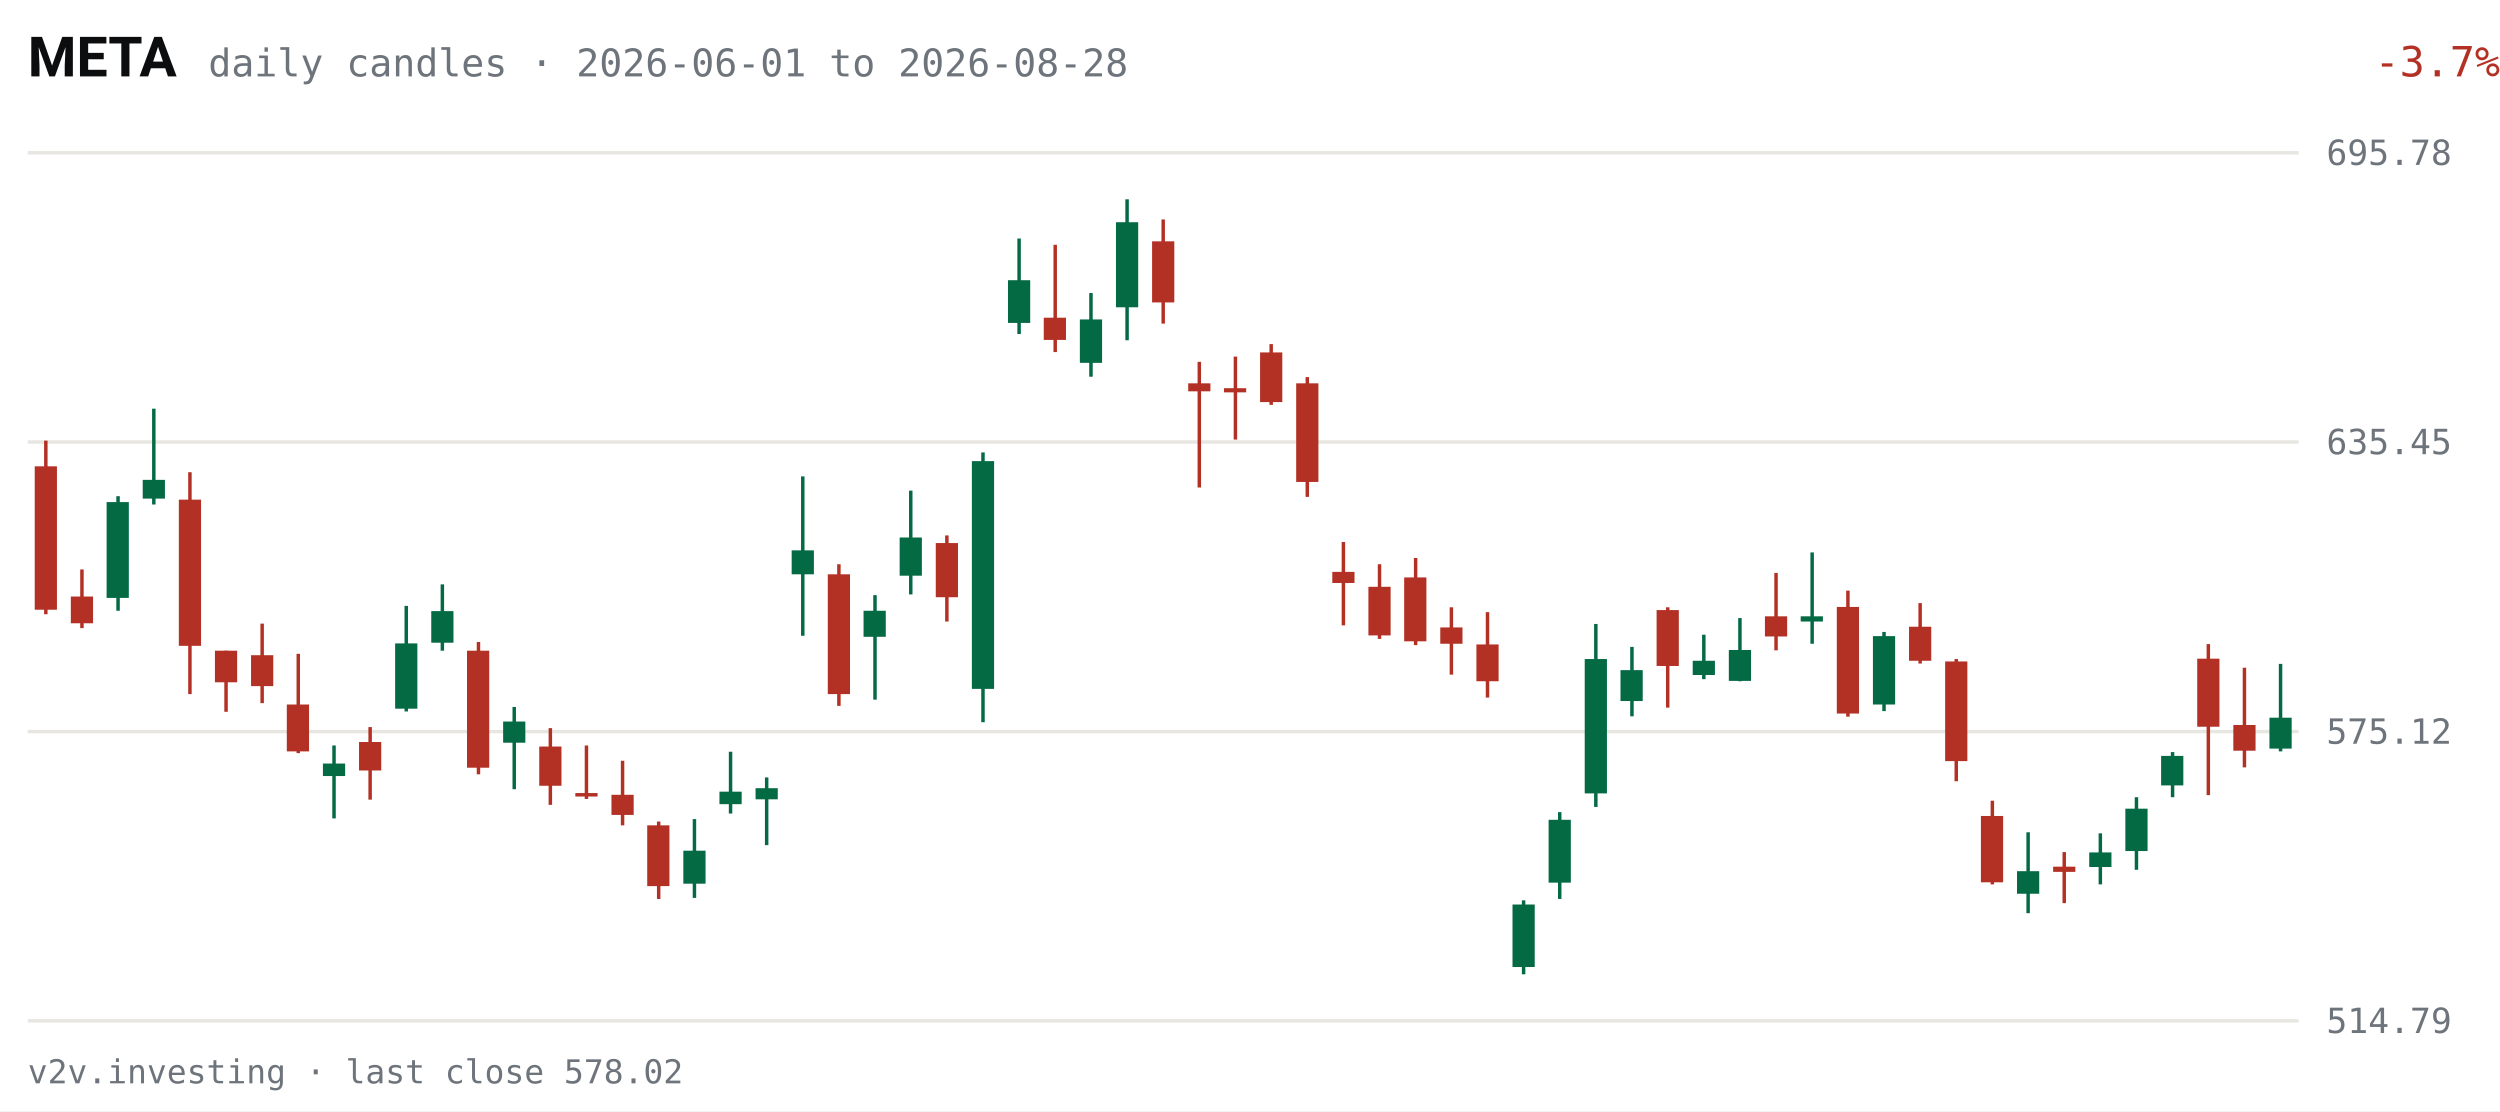
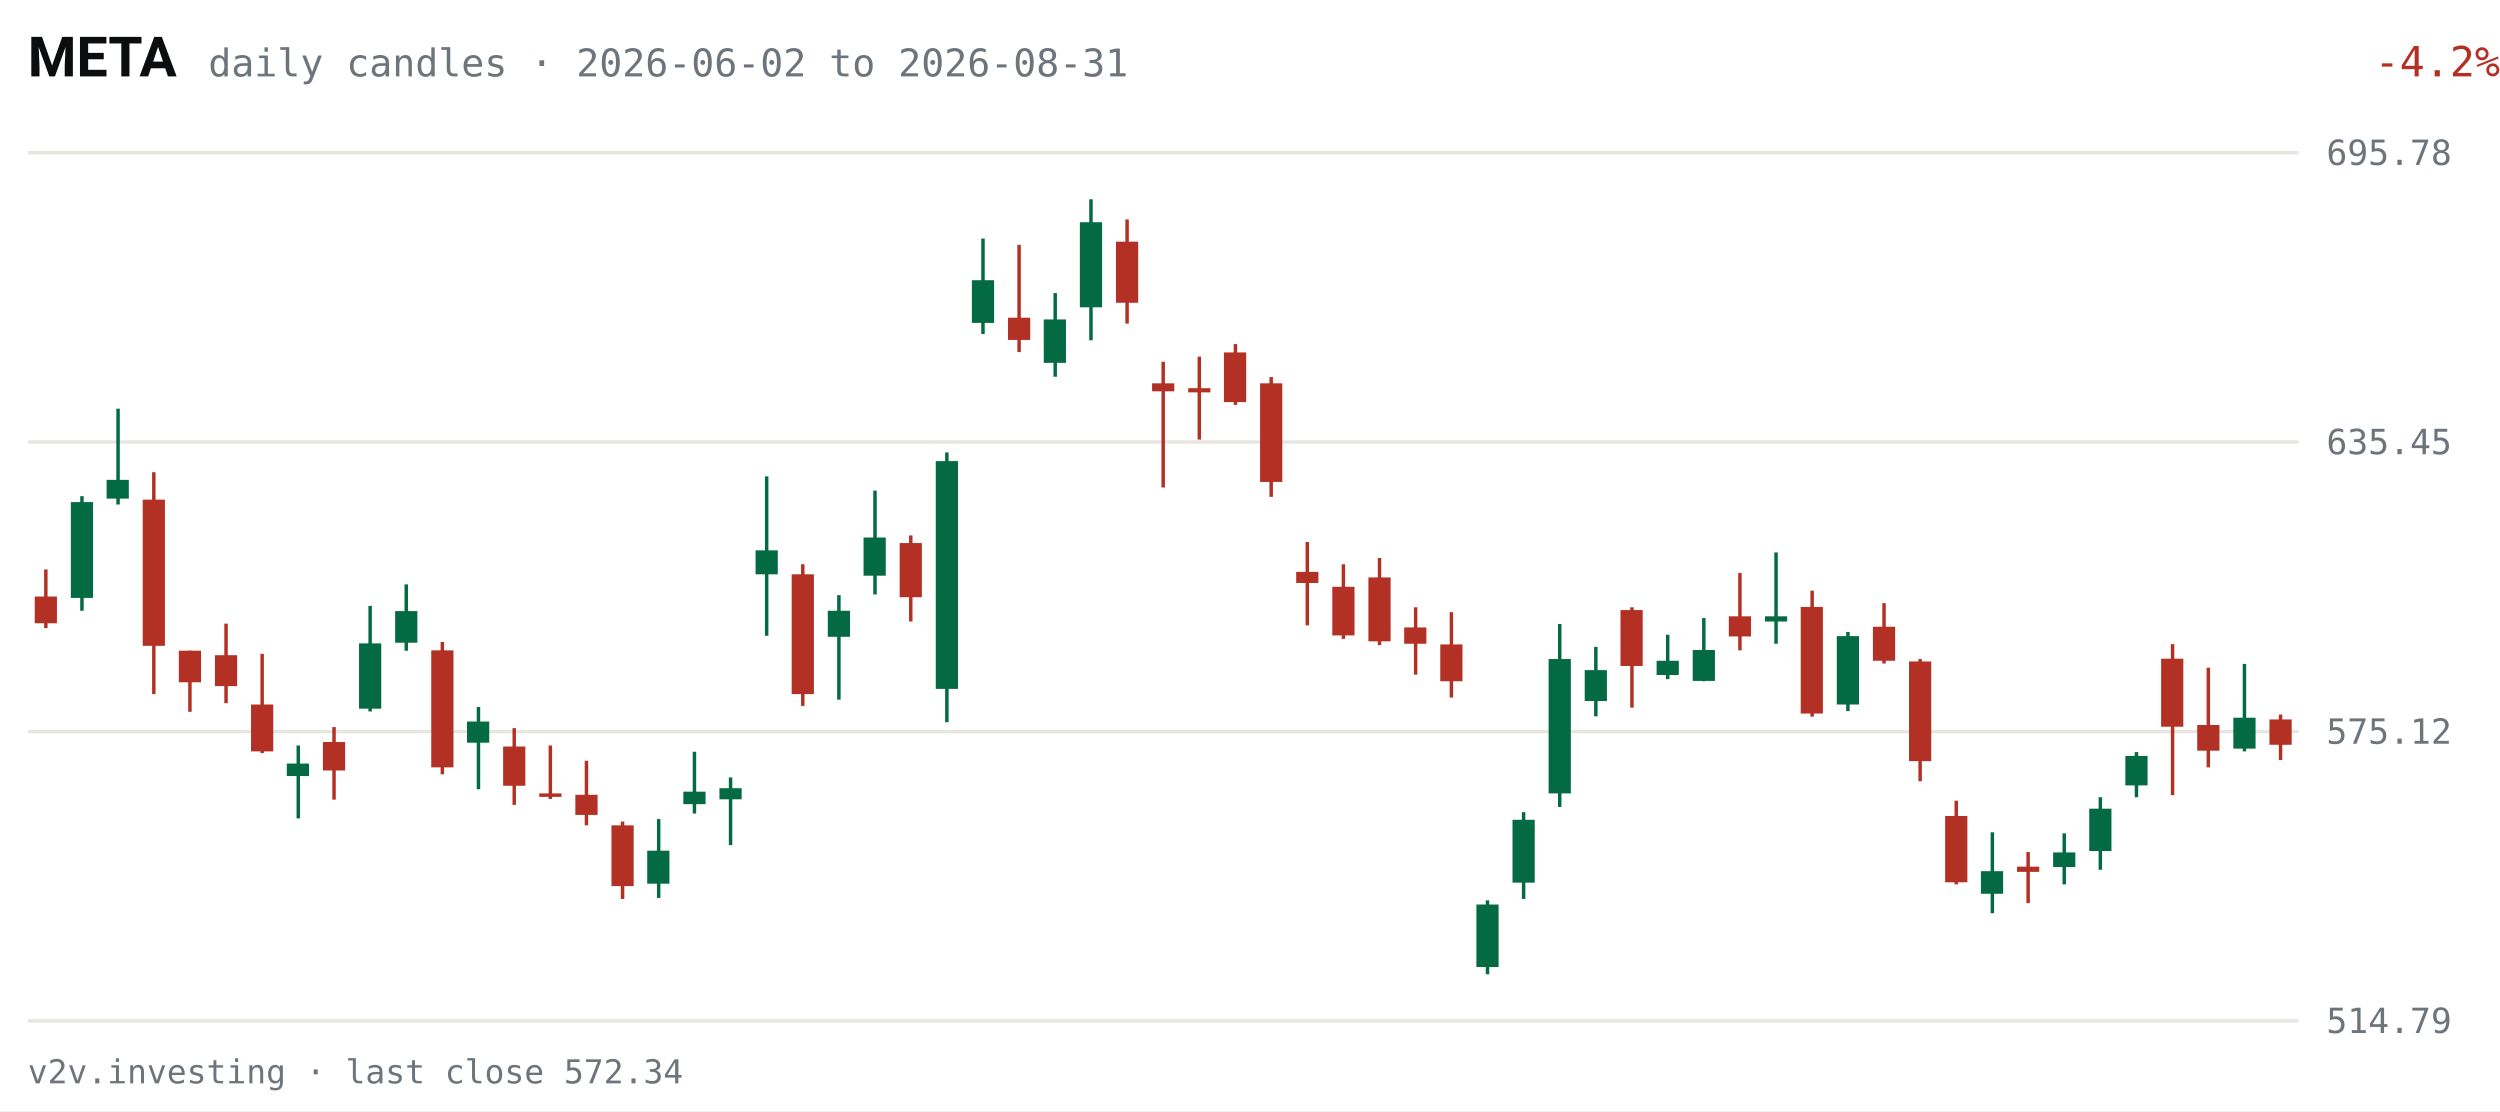
<svg xmlns="http://www.w3.org/2000/svg" viewBox="0 0 720 320" width="720" height="320" role="img" aria-label="META daily candles, last 63 sessions">
  <rect width="720" height="320" fill="#FFFFFF" />
  <text x="8" y="22" fill="#0C0D0E" font-size="16" font-weight="600" font-family="system-ui,-apple-system,Segoe UI,Roboto,sans-serif">META</text>
-   <text x="60" y="22" fill="#6E747B" font-size="11" font-family="ui-monospace,SFMono-Regular,Menlo,Consolas,monospace">daily candles · 2026-06-01 to 2026-08-28</text>
-   <text x="670" y="22" fill="#B33124" font-size="12" text-anchor="end" font-family="ui-monospace,SFMono-Regular,Menlo,Consolas,monospace" transform="translate(50,0)">-3.7%</text>
+   <text x="60" y="22" fill="#6E747B" font-size="11" font-family="ui-monospace,SFMono-Regular,Menlo,Consolas,monospace">daily candles · 2026-06-02 to 2026-08-31</text>
+   <text x="670" y="22" fill="#B33124" font-size="12" text-anchor="end" font-family="ui-monospace,SFMono-Regular,Menlo,Consolas,monospace" transform="translate(50,0)">-4.2%</text>
  <g font-family="ui-monospace,SFMono-Regular,Menlo,Consolas,monospace">
    <line x1="8" y1="294.0" x2="662" y2="294.0" stroke="#E7E6E1" stroke-width="1" />
    <text x="670" y="297.5" fill="#6E747B" font-size="10">514.79</text>
    <line x1="8" y1="210.7" x2="662" y2="210.7" stroke="#E7E6E1" stroke-width="1" />
    <text x="670" y="214.2" fill="#6E747B" font-size="10">575.12</text>
    <line x1="8" y1="127.3" x2="662" y2="127.3" stroke="#E7E6E1" stroke-width="1" />
    <text x="670" y="130.8" fill="#6E747B" font-size="10">635.45</text>
    <line x1="8" y1="44.0" x2="662" y2="44.0" stroke="#E7E6E1" stroke-width="1" />
    <text x="670" y="47.5" fill="#6E747B" font-size="10">695.78</text>
-     <line x1="13.2" y1="126.9" x2="13.2" y2="176.9" stroke="#B33124" stroke-width="1" />
-     <rect x="10.0" y="134.3" width="6.4" height="41.3" fill="#B33124" />
-     <line x1="23.6" y1="164.0" x2="23.6" y2="180.9" stroke="#B33124" stroke-width="1" />
-     <rect x="20.4" y="171.8" width="6.4" height="7.7" fill="#B33124" />
-     <line x1="34.0" y1="142.9" x2="34.0" y2="175.9" stroke="#046A44" stroke-width="1" />
-     <rect x="30.7" y="144.6" width="6.4" height="27.6" fill="#046A44" />
-     <line x1="44.3" y1="117.7" x2="44.3" y2="145.3" stroke="#046A44" stroke-width="1" />
-     <rect x="41.1" y="138.2" width="6.4" height="5.4" fill="#046A44" />
-     <line x1="54.7" y1="136.0" x2="54.7" y2="199.9" stroke="#B33124" stroke-width="1" />
-     <rect x="51.5" y="143.9" width="6.4" height="42.1" fill="#B33124" />
-     <line x1="65.1" y1="187.4" x2="65.1" y2="205.0" stroke="#B33124" stroke-width="1" />
-     <rect x="61.9" y="187.4" width="6.4" height="9.1" fill="#B33124" />
-     <line x1="75.5" y1="179.6" x2="75.5" y2="202.5" stroke="#B33124" stroke-width="1" />
-     <rect x="72.3" y="188.7" width="6.4" height="8.9" fill="#B33124" />
-     <line x1="85.9" y1="188.3" x2="85.9" y2="216.9" stroke="#B33124" stroke-width="1" />
-     <rect x="82.6" y="202.9" width="6.4" height="13.5" fill="#B33124" />
-     <line x1="96.2" y1="214.7" x2="96.2" y2="235.7" stroke="#046A44" stroke-width="1" />
-     <rect x="93.0" y="219.9" width="6.4" height="3.6" fill="#046A44" />
-     <line x1="106.6" y1="209.4" x2="106.6" y2="230.3" stroke="#B33124" stroke-width="1" />
-     <rect x="103.4" y="213.7" width="6.4" height="8.2" fill="#B33124" />
-     <line x1="117.0" y1="174.5" x2="117.0" y2="204.9" stroke="#046A44" stroke-width="1" />
-     <rect x="113.8" y="185.3" width="6.4" height="18.8" fill="#046A44" />
-     <line x1="127.4" y1="168.3" x2="127.4" y2="187.4" stroke="#046A44" stroke-width="1" />
-     <rect x="124.2" y="176.0" width="6.4" height="9.1" fill="#046A44" />
-     <line x1="137.8" y1="184.9" x2="137.8" y2="223.0" stroke="#B33124" stroke-width="1" />
-     <rect x="134.5" y="187.4" width="6.4" height="33.7" fill="#B33124" />
-     <line x1="148.1" y1="203.6" x2="148.1" y2="227.3" stroke="#046A44" stroke-width="1" />
-     <rect x="144.9" y="207.8" width="6.4" height="6.1" fill="#046A44" />
-     <line x1="158.5" y1="209.7" x2="158.5" y2="231.8" stroke="#B33124" stroke-width="1" />
-     <rect x="155.3" y="215.0" width="6.4" height="11.3" fill="#B33124" />
-     <line x1="168.9" y1="214.7" x2="168.9" y2="230.1" stroke="#B33124" stroke-width="1" />
-     <rect x="165.7" y="228.4" width="6.4" height="1.0" fill="#B33124" />
-     <line x1="179.3" y1="219.1" x2="179.3" y2="237.7" stroke="#B33124" stroke-width="1" />
-     <rect x="176.1" y="228.9" width="6.4" height="5.8" fill="#B33124" />
-     <line x1="189.7" y1="236.6" x2="189.7" y2="258.9" stroke="#B33124" stroke-width="1" />
-     <rect x="186.4" y="237.7" width="6.4" height="17.5" fill="#B33124" />
-     <line x1="200.0" y1="235.9" x2="200.0" y2="258.6" stroke="#046A44" stroke-width="1" />
-     <rect x="196.8" y="245.0" width="6.4" height="9.5" fill="#046A44" />
-     <line x1="210.4" y1="216.5" x2="210.4" y2="234.3" stroke="#046A44" stroke-width="1" />
-     <rect x="207.2" y="228.0" width="6.4" height="3.6" fill="#046A44" />
-     <line x1="220.8" y1="223.9" x2="220.8" y2="243.4" stroke="#046A44" stroke-width="1" />
-     <rect x="217.6" y="227.0" width="6.4" height="3.2" fill="#046A44" />
-     <line x1="231.2" y1="137.2" x2="231.2" y2="183.1" stroke="#046A44" stroke-width="1" />
-     <rect x="228.0" y="158.5" width="6.4" height="6.9" fill="#046A44" />
-     <line x1="241.6" y1="162.5" x2="241.6" y2="203.3" stroke="#B33124" stroke-width="1" />
-     <rect x="238.4" y="165.4" width="6.4" height="34.5" fill="#B33124" />
-     <line x1="252.0" y1="171.4" x2="252.0" y2="201.5" stroke="#046A44" stroke-width="1" />
-     <rect x="248.7" y="175.9" width="6.4" height="7.5" fill="#046A44" />
-     <line x1="262.3" y1="141.3" x2="262.3" y2="171.2" stroke="#046A44" stroke-width="1" />
-     <rect x="259.1" y="154.8" width="6.4" height="11.0" fill="#046A44" />
-     <line x1="272.7" y1="154.2" x2="272.7" y2="179.0" stroke="#B33124" stroke-width="1" />
-     <rect x="269.5" y="156.4" width="6.4" height="15.6" fill="#B33124" />
-     <line x1="283.1" y1="130.3" x2="283.1" y2="208.0" stroke="#046A44" stroke-width="1" />
-     <rect x="279.9" y="132.8" width="6.4" height="65.6" fill="#046A44" />
-     <line x1="293.5" y1="68.7" x2="293.5" y2="96.2" stroke="#046A44" stroke-width="1" />
-     <rect x="290.3" y="80.7" width="6.4" height="12.3" fill="#046A44" />
-     <line x1="303.9" y1="70.5" x2="303.9" y2="101.4" stroke="#B33124" stroke-width="1" />
-     <rect x="300.6" y="91.5" width="6.4" height="6.4" fill="#B33124" />
-     <line x1="314.2" y1="84.4" x2="314.2" y2="108.5" stroke="#046A44" stroke-width="1" />
-     <rect x="311.0" y="92.0" width="6.4" height="12.5" fill="#046A44" />
-     <line x1="324.6" y1="57.4" x2="324.6" y2="98.0" stroke="#046A44" stroke-width="1" />
-     <rect x="321.4" y="64.0" width="6.4" height="24.5" fill="#046A44" />
-     <line x1="335.0" y1="63.2" x2="335.0" y2="93.2" stroke="#B33124" stroke-width="1" />
-     <rect x="331.8" y="69.5" width="6.4" height="17.6" fill="#B33124" />
-     <line x1="345.4" y1="104.2" x2="345.4" y2="140.4" stroke="#B33124" stroke-width="1" />
-     <rect x="342.2" y="110.4" width="6.4" height="2.3" fill="#B33124" />
-     <line x1="355.8" y1="102.7" x2="355.8" y2="126.6" stroke="#B33124" stroke-width="1" />
-     <rect x="352.5" y="111.8" width="6.4" height="1.2" fill="#B33124" />
-     <line x1="366.1" y1="99.1" x2="366.1" y2="116.6" stroke="#B33124" stroke-width="1" />
-     <rect x="362.9" y="101.5" width="6.4" height="14.3" fill="#B33124" />
-     <line x1="376.5" y1="108.6" x2="376.5" y2="143.1" stroke="#B33124" stroke-width="1" />
-     <rect x="373.3" y="110.4" width="6.4" height="28.4" fill="#B33124" />
-     <line x1="386.9" y1="156.1" x2="386.9" y2="180.1" stroke="#B33124" stroke-width="1" />
-     <rect x="383.7" y="164.7" width="6.4" height="3.2" fill="#B33124" />
-     <line x1="397.3" y1="162.5" x2="397.3" y2="184.0" stroke="#B33124" stroke-width="1" />
-     <rect x="394.1" y="169.0" width="6.4" height="14.0" fill="#B33124" />
-     <line x1="407.7" y1="160.7" x2="407.7" y2="185.8" stroke="#B33124" stroke-width="1" />
-     <rect x="404.4" y="166.3" width="6.4" height="18.4" fill="#B33124" />
-     <line x1="418.0" y1="174.9" x2="418.0" y2="194.3" stroke="#B33124" stroke-width="1" />
-     <rect x="414.8" y="180.7" width="6.4" height="4.7" fill="#B33124" />
-     <line x1="428.4" y1="176.3" x2="428.4" y2="200.9" stroke="#B33124" stroke-width="1" />
-     <rect x="425.2" y="185.6" width="6.4" height="10.6" fill="#B33124" />
-     <line x1="438.8" y1="259.3" x2="438.8" y2="280.6" stroke="#046A44" stroke-width="1" />
-     <rect x="435.6" y="260.5" width="6.4" height="18.0" fill="#046A44" />
-     <line x1="449.2" y1="233.9" x2="449.2" y2="258.9" stroke="#046A44" stroke-width="1" />
-     <rect x="446.0" y="236.1" width="6.4" height="18.1" fill="#046A44" />
-     <line x1="459.6" y1="179.7" x2="459.6" y2="232.4" stroke="#046A44" stroke-width="1" />
-     <rect x="456.4" y="189.8" width="6.4" height="38.7" fill="#046A44" />
-     <line x1="470.0" y1="186.3" x2="470.0" y2="206.3" stroke="#046A44" stroke-width="1" />
-     <rect x="466.7" y="193.0" width="6.4" height="8.9" fill="#046A44" />
-     <line x1="480.3" y1="174.9" x2="480.3" y2="203.8" stroke="#B33124" stroke-width="1" />
-     <rect x="477.1" y="175.7" width="6.4" height="16.1" fill="#B33124" />
-     <line x1="490.7" y1="182.8" x2="490.7" y2="195.6" stroke="#046A44" stroke-width="1" />
-     <rect x="487.5" y="190.3" width="6.4" height="4.1" fill="#046A44" />
-     <line x1="501.1" y1="178.0" x2="501.1" y2="196.2" stroke="#046A44" stroke-width="1" />
-     <rect x="497.9" y="187.2" width="6.4" height="8.9" fill="#046A44" />
-     <line x1="511.5" y1="165.0" x2="511.5" y2="187.3" stroke="#B33124" stroke-width="1" />
-     <rect x="508.3" y="177.5" width="6.4" height="5.8" fill="#B33124" />
-     <line x1="521.9" y1="159.1" x2="521.9" y2="185.4" stroke="#046A44" stroke-width="1" />
-     <rect x="518.6" y="177.5" width="6.4" height="1.5" fill="#046A44" />
-     <line x1="532.2" y1="170.1" x2="532.2" y2="206.4" stroke="#B33124" stroke-width="1" />
-     <rect x="529.0" y="174.8" width="6.4" height="30.7" fill="#B33124" />
-     <line x1="542.6" y1="182.0" x2="542.6" y2="204.8" stroke="#046A44" stroke-width="1" />
-     <rect x="539.4" y="183.2" width="6.4" height="19.7" fill="#046A44" />
-     <line x1="553.0" y1="173.7" x2="553.0" y2="191.1" stroke="#B33124" stroke-width="1" />
-     <rect x="549.8" y="180.5" width="6.4" height="9.8" fill="#B33124" />
-     <line x1="563.4" y1="189.8" x2="563.4" y2="225.0" stroke="#B33124" stroke-width="1" />
-     <rect x="560.2" y="190.5" width="6.4" height="28.7" fill="#B33124" />
-     <line x1="573.8" y1="230.6" x2="573.8" y2="254.7" stroke="#B33124" stroke-width="1" />
-     <rect x="570.5" y="235.0" width="6.4" height="19.1" fill="#B33124" />
-     <line x1="584.1" y1="239.7" x2="584.1" y2="263.0" stroke="#046A44" stroke-width="1" />
-     <rect x="580.9" y="250.9" width="6.4" height="6.5" fill="#046A44" />
-     <line x1="594.5" y1="245.4" x2="594.5" y2="260.1" stroke="#B33124" stroke-width="1" />
-     <rect x="591.3" y="249.6" width="6.4" height="1.5" fill="#B33124" />
-     <line x1="604.9" y1="240.0" x2="604.9" y2="254.7" stroke="#046A44" stroke-width="1" />
-     <rect x="601.7" y="245.5" width="6.4" height="4.2" fill="#046A44" />
-     <line x1="615.3" y1="229.6" x2="615.3" y2="250.5" stroke="#046A44" stroke-width="1" />
-     <rect x="612.1" y="232.9" width="6.4" height="12.2" fill="#046A44" />
-     <line x1="625.7" y1="216.6" x2="625.7" y2="229.6" stroke="#046A44" stroke-width="1" />
-     <rect x="622.4" y="217.7" width="6.4" height="8.5" fill="#046A44" />
-     <line x1="636.0" y1="185.5" x2="636.0" y2="229.0" stroke="#B33124" stroke-width="1" />
-     <rect x="632.8" y="189.7" width="6.4" height="19.6" fill="#B33124" />
-     <line x1="646.4" y1="192.3" x2="646.4" y2="221.0" stroke="#B33124" stroke-width="1" />
-     <rect x="643.2" y="208.8" width="6.4" height="7.4" fill="#B33124" />
-     <line x1="656.8" y1="191.2" x2="656.8" y2="216.4" stroke="#046A44" stroke-width="1" />
-     <rect x="653.6" y="206.7" width="6.4" height="8.9" fill="#046A44" />
+     <line x1="13.2" y1="164.0" x2="13.2" y2="180.9" stroke="#B33124" stroke-width="1" />
+     <rect x="10.0" y="171.8" width="6.4" height="7.7" fill="#B33124" />
+     <line x1="23.6" y1="142.9" x2="23.6" y2="175.9" stroke="#046A44" stroke-width="1" />
+     <rect x="20.4" y="144.6" width="6.4" height="27.6" fill="#046A44" />
+     <line x1="34.0" y1="117.7" x2="34.0" y2="145.3" stroke="#046A44" stroke-width="1" />
+     <rect x="30.7" y="138.2" width="6.4" height="5.4" fill="#046A44" />
+     <line x1="44.3" y1="136.0" x2="44.3" y2="199.9" stroke="#B33124" stroke-width="1" />
+     <rect x="41.1" y="143.9" width="6.4" height="42.1" fill="#B33124" />
+     <line x1="54.7" y1="187.4" x2="54.7" y2="205.0" stroke="#B33124" stroke-width="1" />
+     <rect x="51.5" y="187.4" width="6.4" height="9.1" fill="#B33124" />
+     <line x1="65.1" y1="179.6" x2="65.1" y2="202.5" stroke="#B33124" stroke-width="1" />
+     <rect x="61.9" y="188.7" width="6.4" height="8.9" fill="#B33124" />
+     <line x1="75.5" y1="188.3" x2="75.5" y2="216.9" stroke="#B33124" stroke-width="1" />
+     <rect x="72.3" y="202.9" width="6.4" height="13.5" fill="#B33124" />
+     <line x1="85.9" y1="214.7" x2="85.9" y2="235.7" stroke="#046A44" stroke-width="1" />
+     <rect x="82.6" y="219.9" width="6.4" height="3.6" fill="#046A44" />
+     <line x1="96.2" y1="209.4" x2="96.2" y2="230.3" stroke="#B33124" stroke-width="1" />
+     <rect x="93.0" y="213.7" width="6.4" height="8.2" fill="#B33124" />
+     <line x1="106.6" y1="174.5" x2="106.6" y2="204.9" stroke="#046A44" stroke-width="1" />
+     <rect x="103.4" y="185.3" width="6.4" height="18.8" fill="#046A44" />
+     <line x1="117.0" y1="168.3" x2="117.0" y2="187.4" stroke="#046A44" stroke-width="1" />
+     <rect x="113.8" y="176.0" width="6.4" height="9.1" fill="#046A44" />
+     <line x1="127.4" y1="184.9" x2="127.4" y2="223.0" stroke="#B33124" stroke-width="1" />
+     <rect x="124.2" y="187.3" width="6.4" height="33.7" fill="#B33124" />
+     <line x1="137.8" y1="203.6" x2="137.8" y2="227.3" stroke="#046A44" stroke-width="1" />
+     <rect x="134.5" y="207.8" width="6.4" height="6.1" fill="#046A44" />
+     <line x1="148.1" y1="209.7" x2="148.1" y2="231.8" stroke="#B33124" stroke-width="1" />
+     <rect x="144.9" y="215.0" width="6.4" height="11.3" fill="#B33124" />
+     <line x1="158.5" y1="214.7" x2="158.5" y2="230.1" stroke="#B33124" stroke-width="1" />
+     <rect x="155.3" y="228.5" width="6.4" height="1.0" fill="#B33124" />
+     <line x1="168.9" y1="219.1" x2="168.9" y2="237.7" stroke="#B33124" stroke-width="1" />
+     <rect x="165.7" y="228.9" width="6.4" height="5.8" fill="#B33124" />
+     <line x1="179.3" y1="236.6" x2="179.3" y2="258.9" stroke="#B33124" stroke-width="1" />
+     <rect x="176.1" y="237.7" width="6.4" height="17.5" fill="#B33124" />
+     <line x1="189.7" y1="235.9" x2="189.7" y2="258.6" stroke="#046A44" stroke-width="1" />
+     <rect x="186.4" y="245.0" width="6.4" height="9.5" fill="#046A44" />
+     <line x1="200.0" y1="216.5" x2="200.0" y2="234.3" stroke="#046A44" stroke-width="1" />
+     <rect x="196.8" y="228.0" width="6.4" height="3.6" fill="#046A44" />
+     <line x1="210.4" y1="223.9" x2="210.4" y2="243.4" stroke="#046A44" stroke-width="1" />
+     <rect x="207.2" y="227.0" width="6.4" height="3.2" fill="#046A44" />
+     <line x1="220.8" y1="137.2" x2="220.8" y2="183.1" stroke="#046A44" stroke-width="1" />
+     <rect x="217.6" y="158.5" width="6.4" height="6.9" fill="#046A44" />
+     <line x1="231.2" y1="162.5" x2="231.2" y2="203.3" stroke="#B33124" stroke-width="1" />
+     <rect x="228.0" y="165.4" width="6.4" height="34.5" fill="#B33124" />
+     <line x1="241.6" y1="171.4" x2="241.6" y2="201.5" stroke="#046A44" stroke-width="1" />
+     <rect x="238.4" y="175.9" width="6.4" height="7.5" fill="#046A44" />
+     <line x1="252.0" y1="141.3" x2="252.0" y2="171.2" stroke="#046A44" stroke-width="1" />
+     <rect x="248.7" y="154.8" width="6.4" height="11.0" fill="#046A44" />
+     <line x1="262.3" y1="154.2" x2="262.3" y2="179.0" stroke="#B33124" stroke-width="1" />
+     <rect x="259.1" y="156.4" width="6.4" height="15.6" fill="#B33124" />
+     <line x1="272.7" y1="130.3" x2="272.7" y2="208.0" stroke="#046A44" stroke-width="1" />
+     <rect x="269.5" y="132.8" width="6.4" height="65.6" fill="#046A44" />
+     <line x1="283.1" y1="68.7" x2="283.1" y2="96.2" stroke="#046A44" stroke-width="1" />
+     <rect x="279.9" y="80.7" width="6.4" height="12.3" fill="#046A44" />
+     <line x1="293.5" y1="70.5" x2="293.5" y2="101.4" stroke="#B33124" stroke-width="1" />
+     <rect x="290.3" y="91.5" width="6.4" height="6.4" fill="#B33124" />
+     <line x1="303.9" y1="84.4" x2="303.9" y2="108.5" stroke="#046A44" stroke-width="1" />
+     <rect x="300.6" y="92.0" width="6.4" height="12.5" fill="#046A44" />
+     <line x1="314.2" y1="57.4" x2="314.2" y2="98.0" stroke="#046A44" stroke-width="1" />
+     <rect x="311.0" y="64.0" width="6.4" height="24.5" fill="#046A44" />
+     <line x1="324.6" y1="63.2" x2="324.6" y2="93.2" stroke="#B33124" stroke-width="1" />
+     <rect x="321.4" y="69.6" width="6.4" height="17.6" fill="#B33124" />
+     <line x1="335.0" y1="104.2" x2="335.0" y2="140.4" stroke="#B33124" stroke-width="1" />
+     <rect x="331.8" y="110.4" width="6.4" height="2.3" fill="#B33124" />
+     <line x1="345.4" y1="102.7" x2="345.4" y2="126.6" stroke="#B33124" stroke-width="1" />
+     <rect x="342.2" y="111.8" width="6.4" height="1.2" fill="#B33124" />
+     <line x1="355.8" y1="99.1" x2="355.8" y2="116.6" stroke="#B33124" stroke-width="1" />
+     <rect x="352.5" y="101.5" width="6.4" height="14.3" fill="#B33124" />
+     <line x1="366.1" y1="108.6" x2="366.1" y2="143.1" stroke="#B33124" stroke-width="1" />
+     <rect x="362.9" y="110.4" width="6.4" height="28.4" fill="#B33124" />
+     <line x1="376.5" y1="156.1" x2="376.5" y2="180.1" stroke="#B33124" stroke-width="1" />
+     <rect x="373.3" y="164.7" width="6.4" height="3.2" fill="#B33124" />
+     <line x1="386.9" y1="162.5" x2="386.9" y2="184.0" stroke="#B33124" stroke-width="1" />
+     <rect x="383.7" y="169.0" width="6.4" height="14.0" fill="#B33124" />
+     <line x1="397.3" y1="160.7" x2="397.3" y2="185.8" stroke="#B33124" stroke-width="1" />
+     <rect x="394.1" y="166.3" width="6.4" height="18.4" fill="#B33124" />
+     <line x1="407.7" y1="174.9" x2="407.7" y2="194.3" stroke="#B33124" stroke-width="1" />
+     <rect x="404.4" y="180.7" width="6.4" height="4.7" fill="#B33124" />
+     <line x1="418.0" y1="176.3" x2="418.0" y2="200.9" stroke="#B33124" stroke-width="1" />
+     <rect x="414.8" y="185.6" width="6.4" height="10.6" fill="#B33124" />
+     <line x1="428.4" y1="259.3" x2="428.4" y2="280.6" stroke="#046A44" stroke-width="1" />
+     <rect x="425.2" y="260.5" width="6.4" height="18.0" fill="#046A44" />
+     <line x1="438.8" y1="233.9" x2="438.8" y2="258.9" stroke="#046A44" stroke-width="1" />
+     <rect x="435.6" y="236.1" width="6.4" height="18.1" fill="#046A44" />
+     <line x1="449.2" y1="179.7" x2="449.2" y2="232.4" stroke="#046A44" stroke-width="1" />
+     <rect x="446.0" y="189.8" width="6.4" height="38.7" fill="#046A44" />
+     <line x1="459.6" y1="186.3" x2="459.6" y2="206.3" stroke="#046A44" stroke-width="1" />
+     <rect x="456.4" y="193.0" width="6.4" height="8.9" fill="#046A44" />
+     <line x1="470.0" y1="174.9" x2="470.0" y2="203.8" stroke="#B33124" stroke-width="1" />
+     <rect x="466.7" y="175.7" width="6.4" height="16.1" fill="#B33124" />
+     <line x1="480.3" y1="182.8" x2="480.3" y2="195.6" stroke="#046A44" stroke-width="1" />
+     <rect x="477.1" y="190.3" width="6.4" height="4.1" fill="#046A44" />
+     <line x1="490.7" y1="178.0" x2="490.7" y2="196.2" stroke="#046A44" stroke-width="1" />
+     <rect x="487.5" y="187.2" width="6.4" height="8.9" fill="#046A44" />
+     <line x1="501.1" y1="165.0" x2="501.1" y2="187.3" stroke="#B33124" stroke-width="1" />
+     <rect x="497.9" y="177.5" width="6.4" height="5.8" fill="#B33124" />
+     <line x1="511.5" y1="159.1" x2="511.5" y2="185.4" stroke="#046A44" stroke-width="1" />
+     <rect x="508.3" y="177.5" width="6.4" height="1.5" fill="#046A44" />
+     <line x1="521.9" y1="170.1" x2="521.9" y2="206.4" stroke="#B33124" stroke-width="1" />
+     <rect x="518.6" y="174.8" width="6.4" height="30.7" fill="#B33124" />
+     <line x1="532.2" y1="182.0" x2="532.2" y2="204.8" stroke="#046A44" stroke-width="1" />
+     <rect x="529.0" y="183.2" width="6.4" height="19.7" fill="#046A44" />
+     <line x1="542.6" y1="173.7" x2="542.6" y2="191.1" stroke="#B33124" stroke-width="1" />
+     <rect x="539.4" y="180.5" width="6.4" height="9.8" fill="#B33124" />
+     <line x1="553.0" y1="189.8" x2="553.0" y2="225.0" stroke="#B33124" stroke-width="1" />
+     <rect x="549.8" y="190.5" width="6.4" height="28.7" fill="#B33124" />
+     <line x1="563.4" y1="230.6" x2="563.4" y2="254.7" stroke="#B33124" stroke-width="1" />
+     <rect x="560.2" y="235.0" width="6.4" height="19.1" fill="#B33124" />
+     <line x1="573.8" y1="239.7" x2="573.8" y2="263.0" stroke="#046A44" stroke-width="1" />
+     <rect x="570.5" y="250.9" width="6.4" height="6.5" fill="#046A44" />
+     <line x1="584.1" y1="245.4" x2="584.1" y2="260.1" stroke="#B33124" stroke-width="1" />
+     <rect x="580.9" y="249.6" width="6.4" height="1.5" fill="#B33124" />
+     <line x1="594.5" y1="240.0" x2="594.5" y2="254.7" stroke="#046A44" stroke-width="1" />
+     <rect x="591.3" y="245.5" width="6.4" height="4.2" fill="#046A44" />
+     <line x1="604.9" y1="229.6" x2="604.9" y2="250.5" stroke="#046A44" stroke-width="1" />
+     <rect x="601.7" y="232.9" width="6.4" height="12.2" fill="#046A44" />
+     <line x1="615.3" y1="216.6" x2="615.3" y2="229.6" stroke="#046A44" stroke-width="1" />
+     <rect x="612.1" y="217.7" width="6.4" height="8.5" fill="#046A44" />
+     <line x1="625.7" y1="185.5" x2="625.7" y2="229.0" stroke="#B33124" stroke-width="1" />
+     <rect x="622.4" y="189.7" width="6.4" height="19.6" fill="#B33124" />
+     <line x1="636.0" y1="192.3" x2="636.0" y2="221.0" stroke="#B33124" stroke-width="1" />
+     <rect x="632.8" y="208.8" width="6.4" height="7.4" fill="#B33124" />
+     <line x1="646.4" y1="191.2" x2="646.4" y2="216.4" stroke="#046A44" stroke-width="1" />
+     <rect x="643.2" y="206.7" width="6.4" height="8.9" fill="#046A44" />
+     <line x1="656.8" y1="205.8" x2="656.8" y2="218.9" stroke="#B33124" stroke-width="1" />
+     <rect x="653.6" y="207.2" width="6.4" height="7.3" fill="#B33124" />
  </g>
-   <text x="8" y="312" fill="#6E747B" font-size="9.5" font-family="ui-monospace,SFMono-Regular,Menlo,Consolas,monospace">v2v.investing · last close 578.02</text>
+   <text x="8" y="312" fill="#6E747B" font-size="9.5" font-family="ui-monospace,SFMono-Regular,Menlo,Consolas,monospace">v2v.investing · last close 572.34</text>
</svg>
